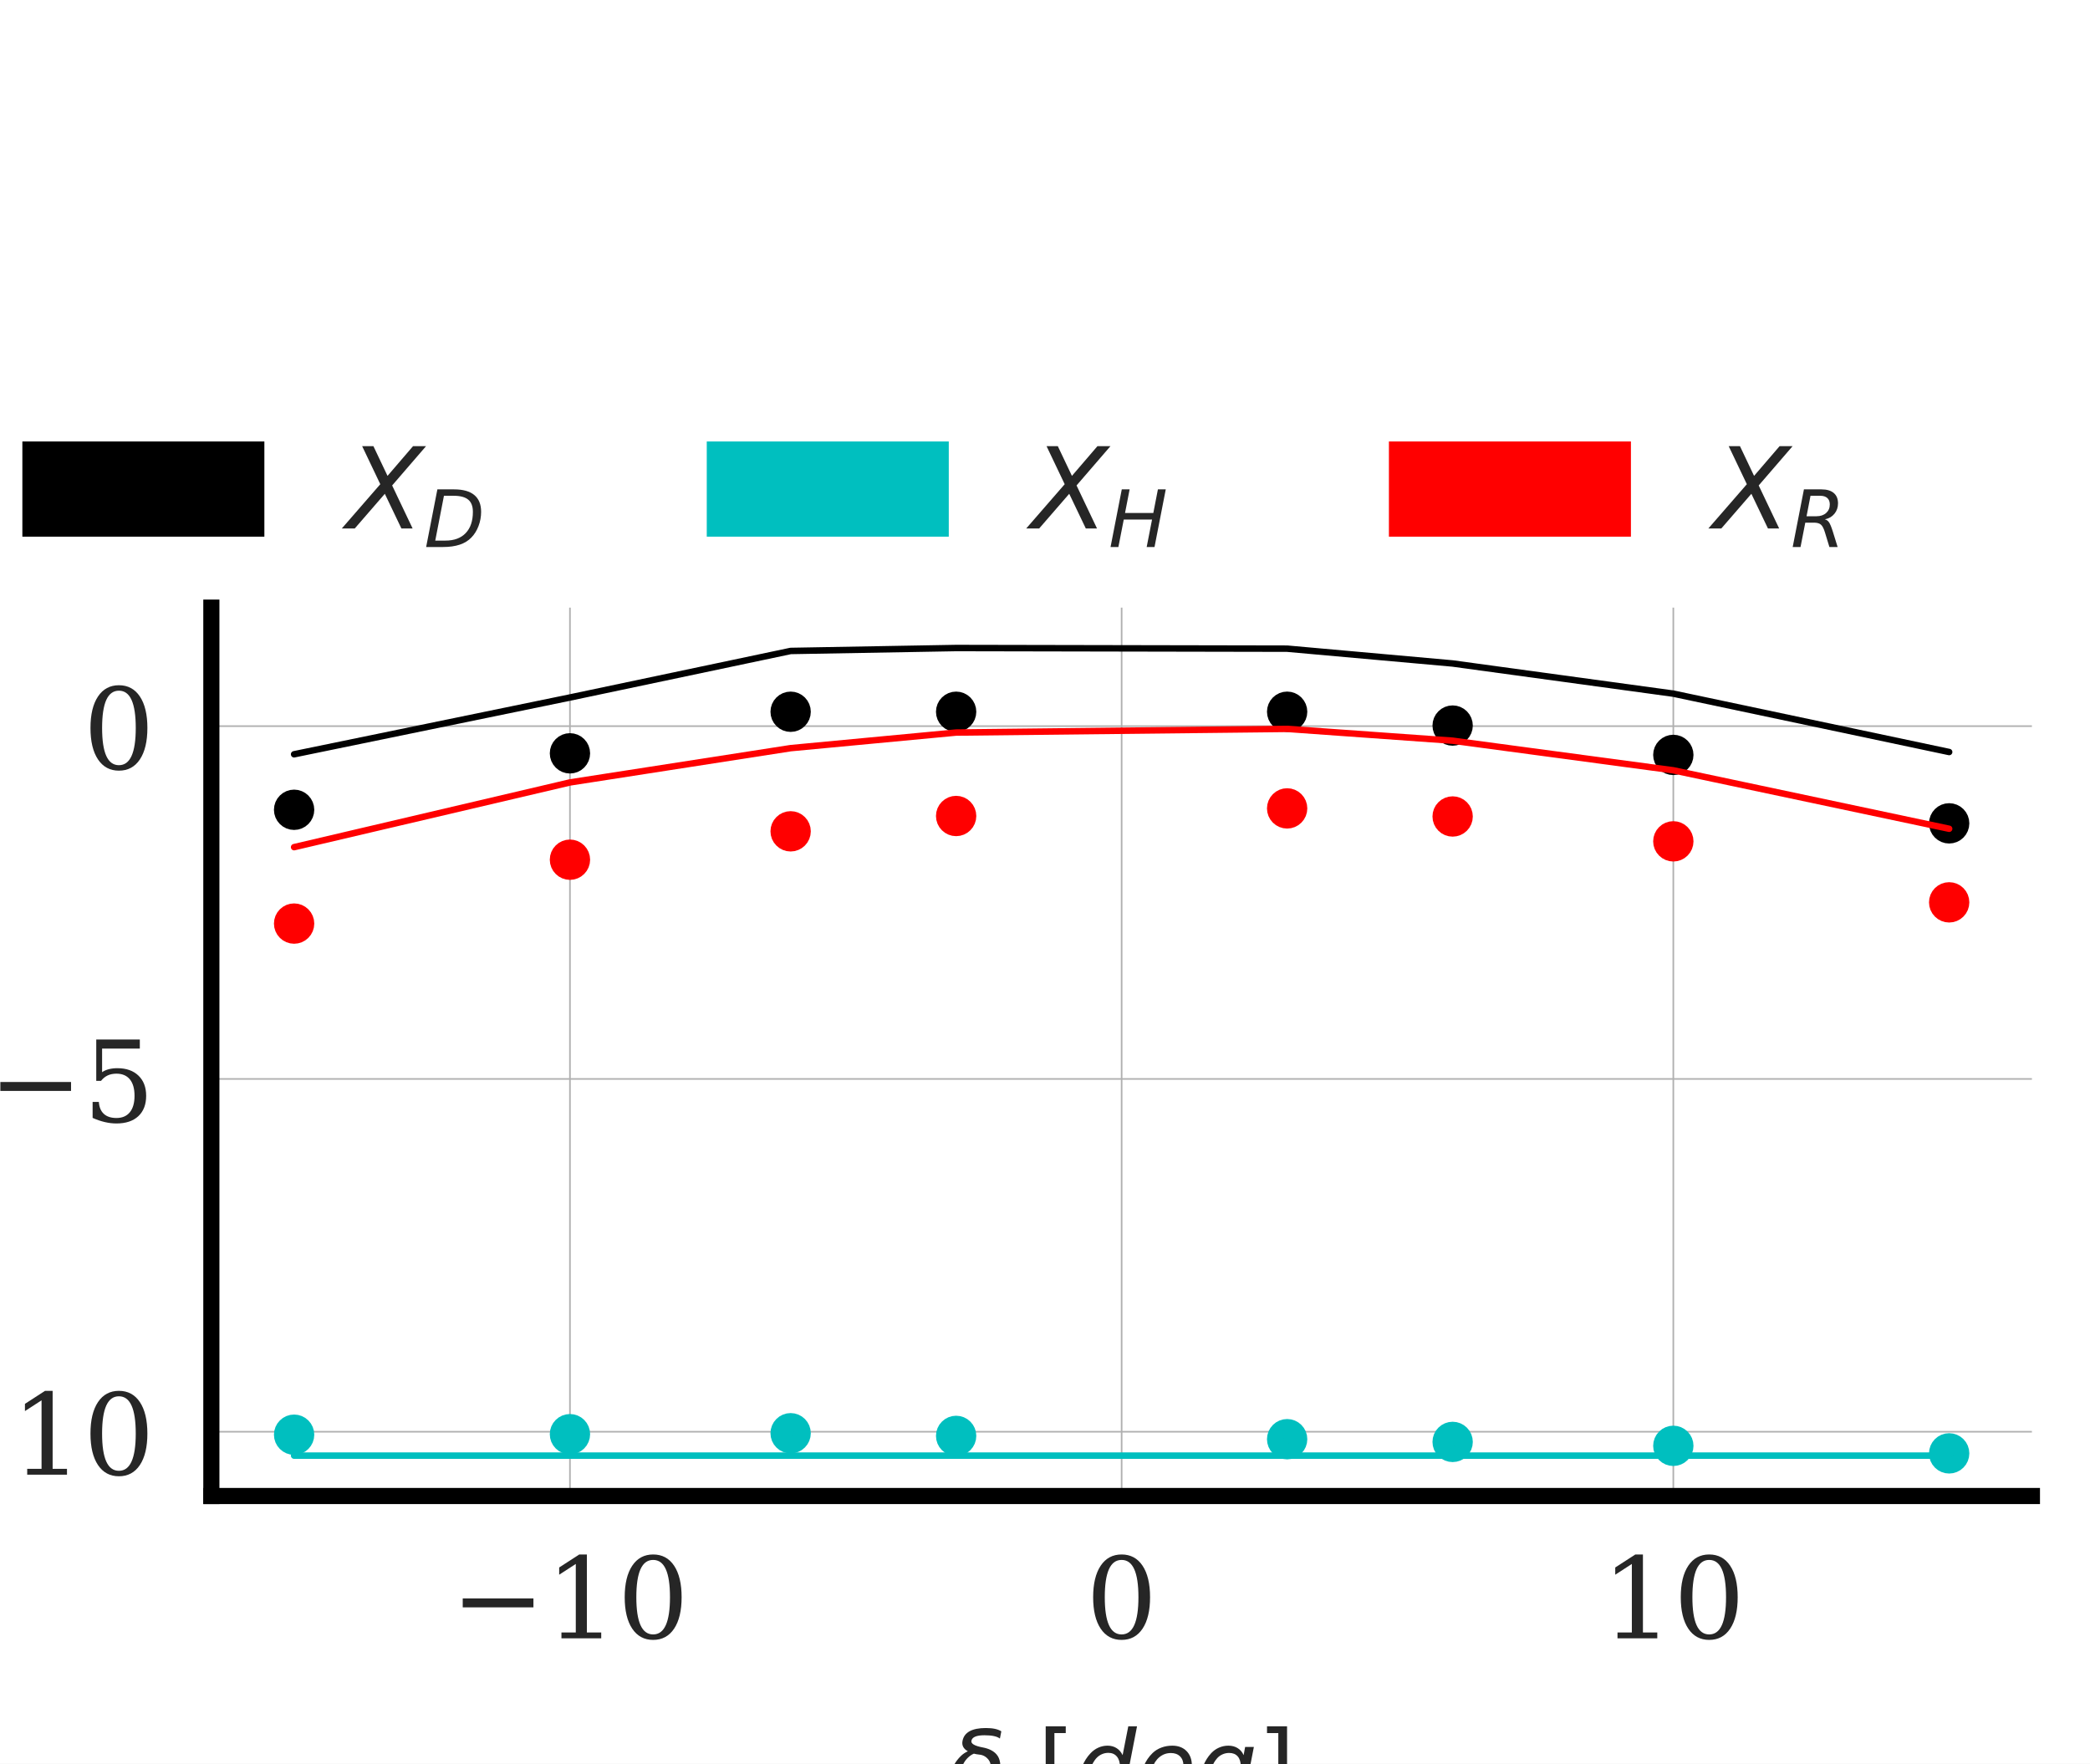
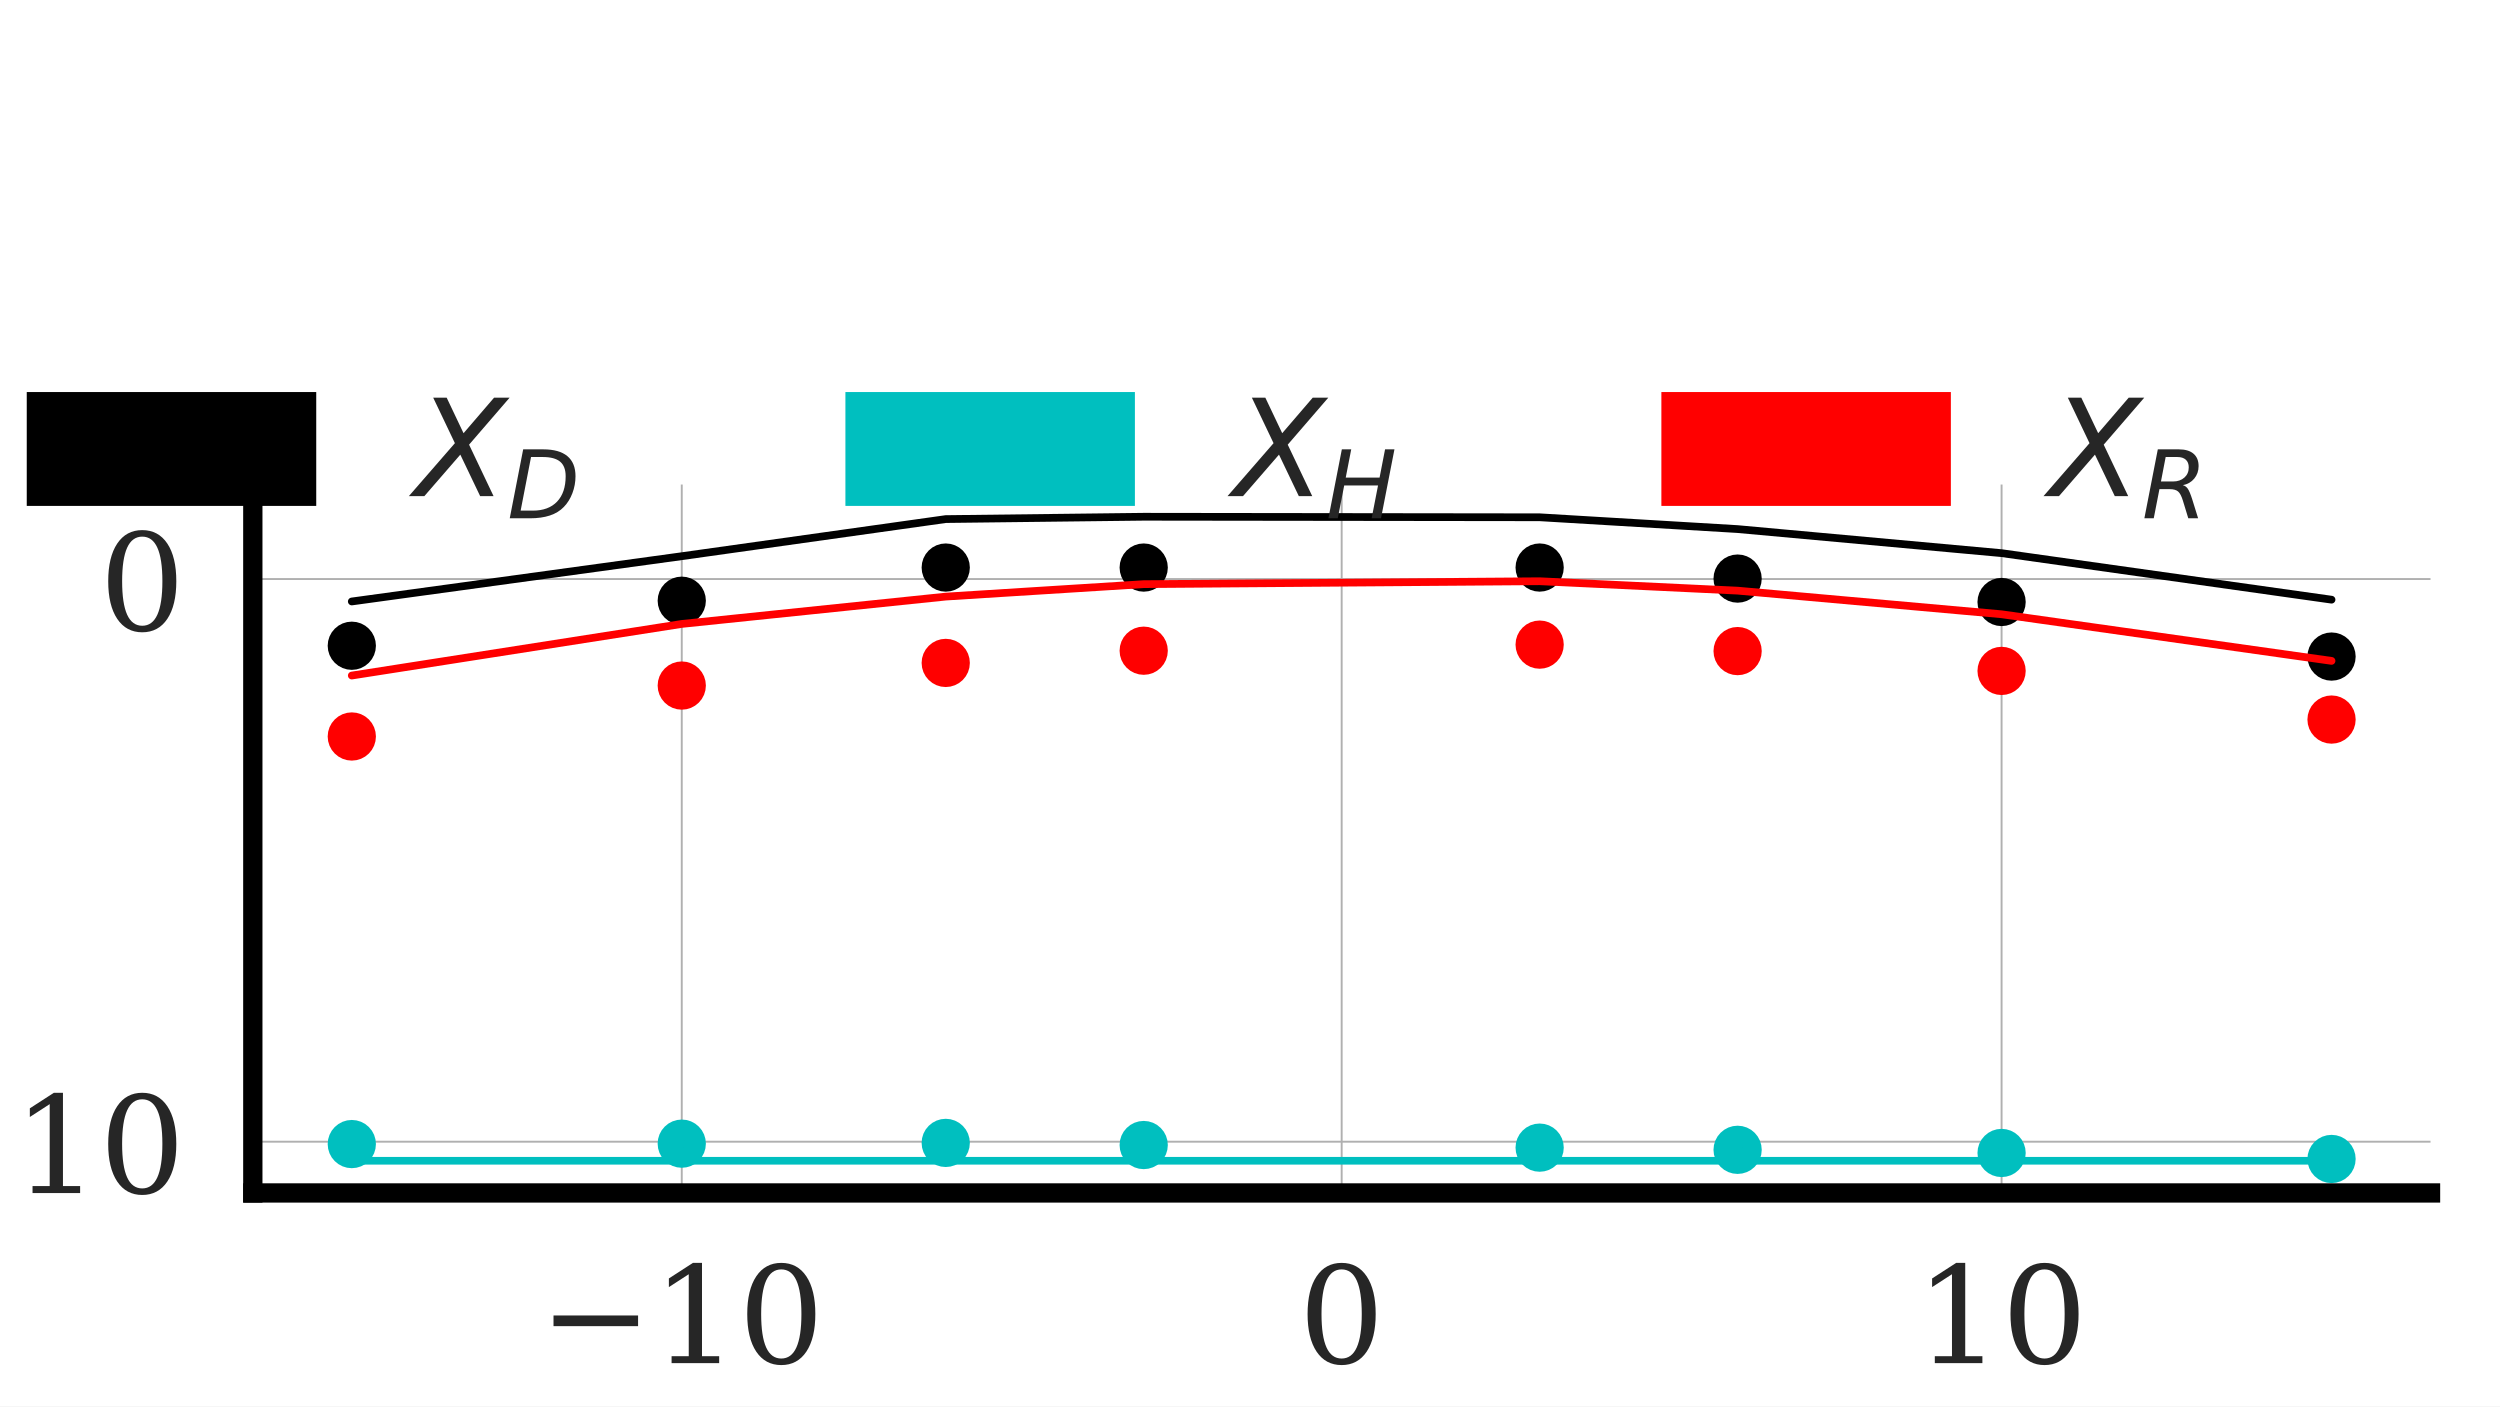
- <svg xmlns="http://www.w3.org/2000/svg" xmlns:xlink="http://www.w3.org/1999/xlink" width="129.54pt" height="109.312pt" viewBox="0 0 129.54 109.312" version="1.1">
+ <svg xmlns="http://www.w3.org/2000/svg" xmlns:xlink="http://www.w3.org/1999/xlink" width="129.54pt" height="72.874pt" viewBox="0 0 129.54 72.874" version="1.1">
  <defs>
    <style type="text/css">*{stroke-linejoin: round; stroke-linecap: butt}</style>
  </defs>
  <g id="figure_1">
    <g id="patch_1">
-       <path d="M 0 109.312  L 129.54 109.312  L 129.54 0  L 0 0  z " style="fill: #ffffff" />
+       <path d="M 0 72.874  L 129.54 72.874  L 129.54 0  L 0 0  z " style="fill: #ffffff" />
    </g>
    <g id="axes_1">
      <g id="patch_2">
-         <path d="M 13.1 92.722  L 125.94 92.722  L 125.94 37.661  L 13.1 37.661  z " style="fill: #ffffff" />
+         <path d="M 13.1 61.814  L 125.94 61.814  L 125.94 25.107  L 13.1 25.107  z " style="fill: #ffffff" />
      </g>
      <g id="matplotlib.axis_1">
        <g id="xtick_1">
          <g id="line2d_1">
-             <path d="M 35.326 92.722  L 35.326 37.661  " clip-path="url(#p3833a380d5)" style="fill: none; stroke: #b0b0b0; stroke-width: 0.1; stroke-linecap: round" />
+             <path d="M 35.326 61.814  L 35.326 25.107  " clip-path="url(#p6f497e8698)" style="fill: none; stroke: #b0b0b0; stroke-width: 0.1; stroke-linecap: round" />
          </g>
          <g id="line2d_2" />
          <g id="text_1">
-             <g style="fill: #262626" transform="translate(27.93937 101.5405) scale(0.07 -0.07)">
+             <g style="fill: #262626" transform="translate(27.93937 70.63327) scale(0.07 -0.07)">
              <defs>
                <path id="DejaVuSerif-2212" d="M 678 2259  L 4684 2259  L 4684 1753  L 678 1753  L 678 2259  z " transform="scale(0.015625)" />
                <path id="DejaVuSerif-31" d="M 909 0  L 909 331  L 1722 331  L 1722 4213  L 781 3603  L 781 4013  L 1919 4750  L 2350 4750  L 2350 331  L 3163 331  L 3163 0  L 909 0  z " transform="scale(0.015625)" />
                <path id="DejaVuSerif-30" d="M 2034 219  Q 2513 219 2750 744  Q 2988 1269 2988 2328  Q 2988 3391 2750 3916  Q 2513 4441 2034 4441  Q 1556 4441 1318 3916  Q 1081 3391 1081 2328  Q 1081 1269 1318 744  Q 1556 219 2034 219  z M 2034 -91  Q 1275 -91 848 546  Q 422 1184 422 2328  Q 422 3475 848 4112  Q 1275 4750 2034 4750  Q 2797 4750 3222 4112  Q 3647 3475 3647 2328  Q 3647 1184 3222 546  Q 2797 -91 2034 -91  z " transform="scale(0.015625)" />
              </defs>
              <use xlink:href="#DejaVuSerif-2212" />
              <use xlink:href="#DejaVuSerif-31" x="83.789" />
              <use xlink:href="#DejaVuSerif-30" x="147.412" />
            </g>
          </g>
        </g>
        <g id="xtick_2">
          <g id="line2d_3">
-             <path d="M 69.52 92.722  L 69.52 37.661  " clip-path="url(#p3833a380d5)" style="fill: none; stroke: #b0b0b0; stroke-width: 0.1; stroke-linecap: round" />
+             <path d="M 69.52 61.814  L 69.52 25.107  " clip-path="url(#p6f497e8698)" style="fill: none; stroke: #b0b0b0; stroke-width: 0.1; stroke-linecap: round" />
          </g>
          <g id="line2d_4" />
          <g id="text_2">
-             <g style="fill: #262626" transform="translate(67.293 101.5405) scale(0.07 -0.07)">
+             <g style="fill: #262626" transform="translate(67.293 70.63327) scale(0.07 -0.07)">
              <use xlink:href="#DejaVuSerif-30" />
            </g>
          </g>
        </g>
        <g id="xtick_3">
          <g id="line2d_5">
-             <path d="M 103.714 92.722  L 103.714 37.661  " clip-path="url(#p3833a380d5)" style="fill: none; stroke: #b0b0b0; stroke-width: 0.1; stroke-linecap: round" />
+             <path d="M 103.714 61.814  L 103.714 25.107  " clip-path="url(#p6f497e8698)" style="fill: none; stroke: #b0b0b0; stroke-width: 0.1; stroke-linecap: round" />
          </g>
          <g id="line2d_6" />
          <g id="text_3">
-             <g style="fill: #262626" transform="translate(99.26 101.5405) scale(0.07 -0.07)">
+             <g style="fill: #262626" transform="translate(99.26 70.63327) scale(0.07 -0.07)">
              <use xlink:href="#DejaVuSerif-31" />
              <use xlink:href="#DejaVuSerif-30" x="63.623" />
            </g>
          </g>
        </g>
        <g id="text_4">
-           <g style="fill: #262626" transform="translate(58.71988 111.5562) scale(0.06 -0.06)">
+           <g style="fill: #262626" transform="translate(58.71988 80.64906) scale(0.06 -0.06)">
            <defs>
              <path id="DejaVuSans-Oblique-3b4" d="M 3472 4053  Q 3197 4272 2450 4272  Q 1659 4272 1588 3906  Q 1531 3619 2328 3469  Q 2953 3353 3253 3003  Q 3616 2581 3447 1716  Q 3284 888 2763 400  Q 2238 -91 1488 -91  Q 741 -91 406 400  Q 72 888 241 1747  Q 363 2384 891 2900  Q 1097 3100 1353 3213  Q 913 3459 1000 3900  Q 1166 4750 2544 4750  Q 3234 4750 3566 4531  L 3472 4053  z M 1753 3056  Q 1525 2966 1306 2738  Q 969 2384 847 1747  Q 722 1113 919 756  Q 1119 397 1584 397  Q 2044 397 2381 759  Q 2722 1122 2838 1716  Q 2956 2338 2731 2638  Q 2491 2959 2103 2994  Q 1906 3013 1753 3056  z " transform="scale(0.015625)" />
              <path id="DejaVuSerif-20" transform="scale(0.015625)" />
              <path id="DejaVuSans-5b" d="M 550 4863  L 1875 4863  L 1875 4416  L 1125 4416  L 1125 -397  L 1875 -397  L 1875 -844  L 550 -844  L 550 4863  z " transform="scale(0.015625)" />
              <path id="DejaVuSans-Oblique-64" d="M 2675 525  Q 2444 222 2128 65  Q 1813 -91 1428 -91  Q 903 -91 598 267  Q 294 625 294 1247  Q 294 1766 478 2236  Q 663 2706 1013 3078  Q 1244 3325 1534 3454  Q 1825 3584 2144 3584  Q 2481 3584 2739 3421  Q 2997 3259 3138 2956  L 3513 4863  L 4091 4863  L 3144 0  L 2566 0  L 2675 525  z M 891 1350  Q 891 897 1095 644  Q 1300 391 1663 391  Q 1931 391 2161 520  Q 2391 650 2566 903  Q 2750 1166 2856 1509  Q 2963 1853 2963 2188  Q 2963 2622 2758 2865  Q 2553 3109 2194 3109  Q 1922 3109 1687 2981  Q 1453 2853 1288 2613  Q 1106 2353 998 2009  Q 891 1666 891 1350  z " transform="scale(0.015625)" />
              <path id="DejaVuSans-Oblique-65" d="M 3078 2063  Q 3088 2113 3092 2166  Q 3097 2219 3097 2272  Q 3097 2653 2873 2875  Q 2650 3097 2266 3097  Q 1838 3097 1509 2826  Q 1181 2556 1013 2059  L 3078 2063  z M 3578 1613  L 903 1613  Q 884 1494 878 1425  Q 872 1356 872 1306  Q 872 872 1139 634  Q 1406 397 1894 397  Q 2269 397 2603 481  Q 2938 566 3225 728  L 3116 159  Q 2806 34 2476 -28  Q 2147 -91 1806 -91  Q 1078 -91 686 257  Q 294 606 294 1247  Q 294 1794 489 2264  Q 684 2734 1063 3103  Q 1306 3334 1642 3459  Q 1978 3584 2356 3584  Q 2950 3584 3301 3228  Q 3653 2872 3653 2272  Q 3653 2128 3634 1964  Q 3616 1800 3578 1613  z " transform="scale(0.015625)" />
              <path id="DejaVuSans-Oblique-67" d="M 3816 3500  L 3219 434  Q 3047 -456 2561 -893  Q 2075 -1331 1253 -1331  Q 950 -1331 690 -1286  Q 431 -1241 206 -1147  L 313 -588  Q 525 -725 762 -790  Q 1000 -856 1269 -856  Q 1816 -856 2167 -557  Q 2519 -259 2631 300  L 2681 563  Q 2441 288 2122 144  Q 1803 0 1434 0  Q 903 0 598 351  Q 294 703 294 1319  Q 294 1803 478 2267  Q 663 2731 997 3091  Q 1219 3328 1514 3456  Q 1809 3584 2131 3584  Q 2484 3584 2746 3420  Q 3009 3256 3138 2956  L 3238 3500  L 3816 3500  z M 2950 2216  Q 2950 2641 2750 2872  Q 2550 3103 2181 3103  Q 1953 3103 1747 3012  Q 1541 2922 1394 2759  Q 1156 2491 1023 2127  Q 891 1763 891 1375  Q 891 944 1092 712  Q 1294 481 1672 481  Q 2219 481 2584 976  Q 2950 1472 2950 2216  z " transform="scale(0.015625)" />
              <path id="DejaVuSans-5d" d="M 1947 4863  L 1947 -844  L 622 -844  L 622 -397  L 1369 -397  L 1369 4416  L 622 4416  L 622 4863  L 1947 4863  z " transform="scale(0.015625)" />
            </defs>
            <use xlink:href="#DejaVuSans-Oblique-3b4" transform="translate(0 0.015625)" />
            <use xlink:href="#DejaVuSerif-20" transform="translate(61.18164 0.015625)" />
            <use xlink:href="#DejaVuSans-5b" transform="translate(92.96875 0.015625)" />
            <use xlink:href="#DejaVuSans-Oblique-64" transform="translate(131.9824 0.015625)" />
            <use xlink:href="#DejaVuSans-Oblique-65" transform="translate(195.459 0.015625)" />
            <use xlink:href="#DejaVuSans-Oblique-67" transform="translate(256.9824 0.015625)" />
            <use xlink:href="#DejaVuSans-5d" transform="translate(320.459 0.015625)" />
          </g>
        </g>
      </g>
      <g id="matplotlib.axis_2">
        <g id="ytick_1">
          <g id="line2d_7">
-             <path d="M 13.1 88.739  L 125.94 88.739  " clip-path="url(#p3833a380d5)" style="fill: none; stroke: #b0b0b0; stroke-width: 0.1; stroke-linecap: round" />
+             <path d="M 13.1 59.16  L 125.94 59.16  " clip-path="url(#p6f497e8698)" style="fill: none; stroke: #b0b0b0; stroke-width: 0.1; stroke-linecap: round" />
          </g>
          <g id="line2d_8" />
          <g id="text_5">
-             <g style="fill: #262626" transform="translate(-5.173281 91.39884) scale(0.07 -0.07)">
+             <g style="fill: #262626" transform="translate(-5.173281 61.81904) scale(0.07 -0.07)">
              <use xlink:href="#DejaVuSerif-2212" />
              <use xlink:href="#DejaVuSerif-31" x="83.789" />
              <use xlink:href="#DejaVuSerif-30" x="147.412" />
            </g>
          </g>
        </g>
        <g id="ytick_2">
          <g id="line2d_9">
-             <path d="M 13.1 66.873  L 125.94 66.873  " clip-path="url(#p3833a380d5)" style="fill: none; stroke: #b0b0b0; stroke-width: 0.1; stroke-linecap: round" />
+             <path d="M 13.1 30.004  L 125.94 30.004  " clip-path="url(#p6f497e8698)" style="fill: none; stroke: #b0b0b0; stroke-width: 0.1; stroke-linecap: round" />
          </g>
          <g id="line2d_10" />
          <g id="text_6">
-             <g style="fill: #262626" transform="translate(-0.719531 69.53224) scale(0.07 -0.07)">
-               <defs>
-                 <path id="DejaVuSerif-35" d="M 3219 4666  L 3219 4153  L 1081 4153  L 1081 2816  Q 1244 2928 1461 2984  Q 1678 3041 1947 3041  Q 2703 3041 3140 2622  Q 3578 2203 3578 1478  Q 3578 738 3136 323  Q 2694 -91 1894 -91  Q 1572 -91 1234 -12  Q 897 66 544 225  L 544 1131  L 897 1131  Q 925 688 1179 453  Q 1434 219 1894 219  Q 2388 219 2653 544  Q 2919 869 2919 1478  Q 2919 2084 2655 2407  Q 2391 2731 1894 2731  Q 1613 2731 1398 2631  Q 1184 2531 1019 2322  L 750 2322  L 750 4666  L 3219 4666  z " transform="scale(0.015625)" />
-               </defs>
-               <use xlink:href="#DejaVuSerif-2212" />
-               <use xlink:href="#DejaVuSerif-35" x="83.789" />
-             </g>
-           </g>
-         </g>
-         <g id="ytick_3">
-           <g id="line2d_11">
-             <path d="M 13.1 45.006  L 125.94 45.006  " clip-path="url(#p3833a380d5)" style="fill: none; stroke: #b0b0b0; stroke-width: 0.1; stroke-linecap: round" />
-           </g>
-           <g id="line2d_12" />
-           <g id="text_7">
-             <g style="fill: #262626" transform="translate(5.14625 47.66563) scale(0.07 -0.07)">
+             <g style="fill: #262626" transform="translate(5.14625 32.66357) scale(0.07 -0.07)">
              <use xlink:href="#DejaVuSerif-30" />
            </g>
          </g>
        </g>
-         <g id="text_8">
-           <g style="fill: #262626" transform="translate(-10.55328 93.18126) rotate(-90) scale(0.06 -0.06)">
+         <g id="text_7">
+           <g style="fill: #262626" transform="translate(-10.55328 71.45084) rotate(-90) scale(0.06 -0.06)">
            <defs>
              <path id="DejaVuSerif-53" d="M 594 225  L 594 1288  L 953 1284  Q 969 753 1261 498  Q 1553 244 2150 244  Q 2706 244 2998 464  Q 3291 684 3291 1106  Q 3291 1444 3114 1625  Q 2938 1806 2369 1978  L 1753 2163  Q 1084 2366 811 2669  Q 538 2972 538 3500  Q 538 4094 959 4422  Q 1381 4750 2144 4750  Q 2469 4750 2856 4679  Q 3244 4609 3681 4475  L 3681 3481  L 3328 3481  Q 3275 3975 2998 4195  Q 2722 4416 2156 4416  Q 1663 4416 1405 4214  Q 1147 4013 1147 3628  Q 1147 3294 1340 3103  Q 1534 2913 2163 2725  L 2741 2553  Q 3375 2363 3645 2067  Q 3916 1772 3916 1275  Q 3916 597 3481 253  Q 3047 -91 2188 -91  Q 1803 -91 1404 -12  Q 1006 66 594 225  z " transform="scale(0.015625)" />
              <path id="DejaVuSerif-75" d="M 2266 3322  L 3341 3322  L 3341 331  L 3884 331  L 3884 0  L 2766 0  L 2766 588  Q 2606 256 2353 82  Q 2100 -91 1766 -91  Q 1213 -91 952 223  Q 691 538 691 1209  L 691 2988  L 172 2988  L 172 3322  L 1269 3322  L 1269 1388  Q 1269 781 1417 556  Q 1566 331 1947 331  Q 2347 331 2556 625  Q 2766 919 2766 1478  L 2766 2988  L 2266 2988  L 2266 3322  z " transform="scale(0.015625)" />
              <path id="DejaVuSerif-72" d="M 3059 3328  L 3059 2497  L 2728 2497  Q 2713 2744 2591 2866  Q 2469 2988 2234 2988  Q 1809 2988 1582 2694  Q 1356 2400 1356 1850  L 1356 331  L 2022 331  L 2022 0  L 263 0  L 263 331  L 781 331  L 781 2994  L 231 2994  L 231 3322  L 1356 3322  L 1356 2731  Q 1525 3078 1790 3245  Q 2056 3413 2438 3413  Q 2578 3413 2733 3391  Q 2888 3369 3059 3328  z " transform="scale(0.015625)" />
              <path id="DejaVuSerif-67" d="M 3359 2988  L 3359 72  Q 3359 -644 2965 -1033  Q 2572 -1422 1844 -1422  Q 1516 -1422 1216 -1362  Q 916 -1303 641 -1184  L 641 -488  L 941 -488  Q 997 -813 1206 -963  Q 1416 -1113 1806 -1113  Q 2313 -1113 2548 -827  Q 2784 -541 2784 72  L 2784 519  Q 2616 206 2355 57  Q 2094 -91 1709 -91  Q 1097 -91 708 395  Q 319 881 319 1663  Q 319 2444 706 2928  Q 1094 3413 1709 3413  Q 2094 3413 2355 3264  Q 2616 3116 2784 2803  L 2784 3322  L 3909 3322  L 3909 2988  L 3359 2988  z M 2784 1825  Q 2784 2422 2554 2737  Q 2325 3053 1888 3053  Q 1444 3053 1217 2703  Q 991 2353 991 1663  Q 991 975 1217 622  Q 1444 269 1888 269  Q 2325 269 2554 583  Q 2784 897 2784 1497  L 2784 1825  z " transform="scale(0.015625)" />
              <path id="DejaVuSerif-65" d="M 3469 1600  L 991 1600  L 991 1575  Q 991 903 1244 561  Q 1497 219 1991 219  Q 2369 219 2611 417  Q 2853 616 2950 1006  L 3413 1006  Q 3275 459 2904 184  Q 2534 -91 1931 -91  Q 1203 -91 761 389  Q 319 869 319 1663  Q 319 2450 753 2931  Q 1188 3413 1894 3413  Q 2647 3413 3050 2948  Q 3453 2484 3469 1600  z M 2791 1931  Q 2772 2513 2545 2808  Q 2319 3103 1894 3103  Q 1497 3103 1269 2806  Q 1041 2509 991 1931  L 2791 1931  z " transform="scale(0.015625)" />
              <path id="DejaVuSerif-66" d="M 2753 4078  L 2450 4078  Q 2447 4313 2317 4434  Q 2188 4556 1941 4556  Q 1619 4556 1487 4379  Q 1356 4203 1356 3750  L 1356 3322  L 2284 3322  L 2284 2988  L 1356 2988  L 1356 331  L 2094 331  L 2094 0  L 231 0  L 231 331  L 781 331  L 781 2988  L 231 2988  L 231 3322  L 781 3322  L 781 3738  Q 781 4294 1070 4578  Q 1359 4863 1919 4863  Q 2128 4863 2337 4825  Q 2547 4788 2753 4709  L 2753 4078  z " transform="scale(0.015625)" />
              <path id="DejaVuSerif-6f" d="M 1925 219  Q 2388 219 2623 584  Q 2859 950 2859 1663  Q 2859 2375 2623 2739  Q 2388 3103 1925 3103  Q 1463 3103 1227 2739  Q 991 2375 991 1663  Q 991 950 1228 584  Q 1466 219 1925 219  z M 1925 -91  Q 1200 -91 759 389  Q 319 869 319 1663  Q 319 2456 758 2934  Q 1197 3413 1925 3413  Q 2653 3413 3092 2934  Q 3531 2456 3531 1663  Q 3531 869 3092 389  Q 2653 -91 1925 -91  z " transform="scale(0.015625)" />
              <path id="DejaVuSerif-63" d="M 3291 997  Q 3169 466 2822 187  Q 2475 -91 1925 -91  Q 1200 -91 759 389  Q 319 869 319 1663  Q 319 2459 759 2936  Q 1200 3413 1925 3413  Q 2241 3413 2553 3339  Q 2866 3266 3181 3116  L 3181 2266  L 2847 2266  Q 2781 2703 2561 2903  Q 2341 3103 1931 3103  Q 1466 3103 1228 2742  Q 991 2381 991 1663  Q 991 944 1227 581  Q 1463 219 1931 219  Q 2303 219 2525 412  Q 2747 606 2828 997  L 3291 997  z " transform="scale(0.015625)" />
              <path id="DejaVuSerif-73" d="M 359 184  L 359 959  L 691 959  Q 703 588 923 403  Q 1144 219 1575 219  Q 1963 219 2166 364  Q 2369 509 2369 788  Q 2369 1006 2220 1140  Q 2072 1275 1594 1428  L 1178 1569  Q 750 1706 558 1912  Q 366 2119 366 2438  Q 366 2894 700 3153  Q 1034 3413 1625 3413  Q 1888 3413 2178 3344  Q 2469 3275 2778 3144  L 2778 2419  L 2447 2419  Q 2434 2741 2221 2922  Q 2009 3103 1644 3103  Q 1281 3103 1095 2975  Q 909 2847 909 2591  Q 909 2381 1050 2254  Q 1191 2128 1613 1997  L 2069 1856  Q 2541 1709 2748 1489  Q 2956 1269 2956 922  Q 2956 450 2595 179  Q 2234 -91 1600 -91  Q 1278 -91 972 -22  Q 666 47 359 184  z " transform="scale(0.015625)" />
              <path id="DejaVuSans-Oblique-58" d="M 878 4666  L 1516 4666  L 2316 2981  L 3763 4666  L 4500 4666  L 2578 2438  L 3738 0  L 3103 0  L 2163 1966  L 459 0  L -275 0  L 1906 2509  L 878 4666  z " transform="scale(0.015625)" />
              <path id="DejaVuSans-Oblique-4e" d="M 1081 4666  L 1931 4666  L 3219 666  L 4000 4666  L 4616 4666  L 3706 0  L 2853 0  L 1569 4025  L 788 0  L 172 0  L 1081 4666  z " transform="scale(0.015625)" />
            </defs>
            <use xlink:href="#DejaVuSerif-53" transform="translate(0 0.015625)" />
            <use xlink:href="#DejaVuSerif-75" transform="translate(68.50586 0.015625)" />
            <use xlink:href="#DejaVuSerif-72" transform="translate(132.9102 0.015625)" />
            <use xlink:href="#DejaVuSerif-67" transform="translate(180.7129 0.015625)" />
            <use xlink:href="#DejaVuSerif-65" transform="translate(244.7266 0.015625)" />
            <use xlink:href="#DejaVuSerif-20" transform="translate(303.9062 0.015625)" />
            <use xlink:href="#DejaVuSerif-66" transform="translate(335.6934 0.015625)" />
            <use xlink:href="#DejaVuSerif-6f" transform="translate(372.7051 0.015625)" />
            <use xlink:href="#DejaVuSerif-72" transform="translate(432.9102 0.015625)" />
            <use xlink:href="#DejaVuSerif-63" transform="translate(480.7129 0.015625)" />
            <use xlink:href="#DejaVuSerif-65" transform="translate(536.7188 0.015625)" />
            <use xlink:href="#DejaVuSerif-73" transform="translate(595.8984 0.015625)" />
            <use xlink:href="#DejaVuSerif-20" transform="translate(647.2168 0.015625)" />
            <use xlink:href="#DejaVuSans-Oblique-58" transform="translate(679.0039 0.015625)" />
            <use xlink:href="#DejaVuSerif-20" transform="translate(747.5098 0.015625)" />
            <use xlink:href="#DejaVuSans-5b" transform="translate(779.2969 0.015625)" />
            <use xlink:href="#DejaVuSans-Oblique-4e" transform="translate(818.3105 0.015625)" />
            <use xlink:href="#DejaVuSans-5d" transform="translate(893.1152 0.015625)" />
          </g>
        </g>
      </g>
+       <g id="line2d_11">
+         <defs>
+           <path id="m6f72d1ee5d" d="M 0 0.75  C 0.199 0.75 0.39 0.671 0.53 0.53  C 0.671 0.39 0.75 0.199 0.75 0  C 0.75 -0.199 0.671 -0.39 0.53 -0.53  C 0.39 -0.671 0.199 -0.75 0 -0.75  C -0.199 -0.75 -0.39 -0.671 -0.53 -0.53  C -0.671 -0.39 -0.75 -0.199 -0.75 0  C -0.75 0.199 -0.671 0.39 -0.53 0.53  C -0.39 0.671 -0.199 0.75 0 0.75  z " style="stroke: #000000" />
+         </defs>
+         <g clip-path="url(#p6f497e8698)">
+           <use xlink:href="#m6f72d1ee5d" x="18.229" y="33.46" style="stroke: #000000" />
+           <use xlink:href="#m6f72d1ee5d" x="35.326" y="31.127" style="stroke: #000000" />
+           <use xlink:href="#m6f72d1ee5d" x="49.004" y="29.409" style="stroke: #000000" />
+           <use xlink:href="#m6f72d1ee5d" x="59.262" y="29.409" style="stroke: #000000" />
+           <use xlink:href="#m6f72d1ee5d" x="79.778" y="29.408" style="stroke: #000000" />
+           <use xlink:href="#m6f72d1ee5d" x="90.036" y="29.98" style="stroke: #000000" />
+           <use xlink:href="#m6f72d1ee5d" x="103.714" y="31.193" style="stroke: #000000" />
+           <use xlink:href="#m6f72d1ee5d" x="120.811" y="34.021" style="stroke: #000000" />
+         </g>
+       </g>
+       <g id="line2d_12">
+         <defs>
+           <path id="m318b4f4cd6" d="M 0 0.75  C 0.199 0.75 0.39 0.671 0.53 0.53  C 0.671 0.39 0.75 0.199 0.75 0  C 0.75 -0.199 0.671 -0.39 0.53 -0.53  C 0.39 -0.671 0.199 -0.75 0 -0.75  C -0.199 -0.75 -0.39 -0.671 -0.53 -0.53  C -0.671 -0.39 -0.75 -0.199 -0.75 0  C -0.75 0.199 -0.671 0.39 -0.53 0.53  C -0.39 0.671 -0.199 0.75 0 0.75  z " style="stroke: #00bfbf" />
+         </defs>
+         <g clip-path="url(#p6f497e8698)">
+           <use xlink:href="#m318b4f4cd6" x="18.229" y="59.281" style="fill: #00bfbf; stroke: #00bfbf" />
+           <use xlink:href="#m318b4f4cd6" x="35.326" y="59.26" style="fill: #00bfbf; stroke: #00bfbf" />
+           <use xlink:href="#m318b4f4cd6" x="49.004" y="59.221" style="fill: #00bfbf; stroke: #00bfbf" />
+           <use xlink:href="#m318b4f4cd6" x="59.262" y="59.331" style="fill: #00bfbf; stroke: #00bfbf" />
+           <use xlink:href="#m318b4f4cd6" x="79.778" y="59.466" style="fill: #00bfbf; stroke: #00bfbf" />
+           <use xlink:href="#m318b4f4cd6" x="90.036" y="59.579" style="fill: #00bfbf; stroke: #00bfbf" />
+           <use xlink:href="#m318b4f4cd6" x="103.714" y="59.742" style="fill: #00bfbf; stroke: #00bfbf" />
+           <use xlink:href="#m318b4f4cd6" x="120.811" y="60.053" style="fill: #00bfbf; stroke: #00bfbf" />
+         </g>
+       </g>
      <g id="line2d_13">
        <defs>
-           <path id="m25bbd7e5e9" d="M 0 0.75  C 0.199 0.75 0.39 0.671 0.53 0.53  C 0.671 0.39 0.75 0.199 0.75 0  C 0.75 -0.199 0.671 -0.39 0.53 -0.53  C 0.39 -0.671 0.199 -0.75 0 -0.75  C -0.199 -0.75 -0.39 -0.671 -0.53 -0.53  C -0.671 -0.39 -0.75 -0.199 -0.75 0  C -0.75 0.199 -0.671 0.39 -0.53 0.53  C -0.39 0.671 -0.199 0.75 0 0.75  z " style="stroke: #000000" />
+           <path id="m7b263f053c" d="M 0 0.75  C 0.199 0.75 0.39 0.671 0.53 0.53  C 0.671 0.39 0.75 0.199 0.75 0  C 0.75 -0.199 0.671 -0.39 0.53 -0.53  C 0.39 -0.671 0.199 -0.75 0 -0.75  C -0.199 -0.75 -0.39 -0.671 -0.53 -0.53  C -0.671 -0.39 -0.75 -0.199 -0.75 0  C -0.75 0.199 -0.671 0.39 -0.53 0.53  C -0.39 0.671 -0.199 0.75 0 0.75  z " style="stroke: #ff0000" />
        </defs>
-         <g clip-path="url(#p3833a380d5)">
-           <use xlink:href="#m25bbd7e5e9" x="18.229" y="50.19" style="stroke: #000000" />
-           <use xlink:href="#m25bbd7e5e9" x="35.326" y="46.691" style="stroke: #000000" />
-           <use xlink:href="#m25bbd7e5e9" x="49.004" y="44.114" style="stroke: #000000" />
-           <use xlink:href="#m25bbd7e5e9" x="59.262" y="44.114" style="stroke: #000000" />
-           <use xlink:href="#m25bbd7e5e9" x="79.778" y="44.113" style="stroke: #000000" />
-           <use xlink:href="#m25bbd7e5e9" x="90.036" y="44.97" style="stroke: #000000" />
-           <use xlink:href="#m25bbd7e5e9" x="103.714" y="46.789" style="stroke: #000000" />
-           <use xlink:href="#m25bbd7e5e9" x="120.811" y="51.031" style="stroke: #000000" />
+         <g clip-path="url(#p6f497e8698)">
+           <use xlink:href="#m7b263f053c" x="18.229" y="38.162" style="fill: #ff0000; stroke: #ff0000" />
+           <use xlink:href="#m7b263f053c" x="35.326" y="35.523" style="fill: #ff0000; stroke: #ff0000" />
+           <use xlink:href="#m7b263f053c" x="49.004" y="34.35" style="fill: #ff0000; stroke: #ff0000" />
+           <use xlink:href="#m7b263f053c" x="59.262" y="33.717" style="fill: #ff0000; stroke: #ff0000" />
+           <use xlink:href="#m7b263f053c" x="79.778" y="33.402" style="fill: #ff0000; stroke: #ff0000" />
+           <use xlink:href="#m7b263f053c" x="90.036" y="33.737" style="fill: #ff0000; stroke: #ff0000" />
+           <use xlink:href="#m7b263f053c" x="103.714" y="34.764" style="fill: #ff0000; stroke: #ff0000" />
+           <use xlink:href="#m7b263f053c" x="120.811" y="37.285" style="fill: #ff0000; stroke: #ff0000" />
        </g>
      </g>
      <g id="line2d_14">
-         <defs>
-           <path id="me249797a5c" d="M 0 0.75  C 0.199 0.75 0.39 0.671 0.53 0.53  C 0.671 0.39 0.75 0.199 0.75 0  C 0.75 -0.199 0.671 -0.39 0.53 -0.53  C 0.39 -0.671 0.199 -0.75 0 -0.75  C -0.199 -0.75 -0.39 -0.671 -0.53 -0.53  C -0.671 -0.39 -0.75 -0.199 -0.75 0  C -0.75 0.199 -0.671 0.39 -0.53 0.53  C -0.39 0.671 -0.199 0.75 0 0.75  z " style="stroke: #00bfbf" />
-         </defs>
-         <g clip-path="url(#p3833a380d5)">
-           <use xlink:href="#me249797a5c" x="18.229" y="88.922" style="fill: #00bfbf; stroke: #00bfbf" />
-           <use xlink:href="#me249797a5c" x="35.326" y="88.89" style="fill: #00bfbf; stroke: #00bfbf" />
-           <use xlink:href="#me249797a5c" x="49.004" y="88.831" style="fill: #00bfbf; stroke: #00bfbf" />
-           <use xlink:href="#me249797a5c" x="59.262" y="88.996" style="fill: #00bfbf; stroke: #00bfbf" />
-           <use xlink:href="#me249797a5c" x="79.778" y="89.2" style="fill: #00bfbf; stroke: #00bfbf" />
-           <use xlink:href="#me249797a5c" x="90.036" y="89.369" style="fill: #00bfbf; stroke: #00bfbf" />
-           <use xlink:href="#me249797a5c" x="103.714" y="89.612" style="fill: #00bfbf; stroke: #00bfbf" />
-           <use xlink:href="#me249797a5c" x="120.811" y="90.079" style="fill: #00bfbf; stroke: #00bfbf" />
-         </g>
+         <path d="M 18.229 31.166  L 35.326 28.82  L 49.004 26.897  L 59.262 26.776  L 79.778 26.803  L 90.036 27.415  L 103.714 28.662  L 120.811 31.073  " clip-path="url(#p6f497e8698)" style="fill: none; stroke: #000000; stroke-width: 0.4; stroke-linecap: round" />
      </g>
      <g id="line2d_15">
-         <defs>
-           <path id="me6c800a689" d="M 0 0.75  C 0.199 0.75 0.39 0.671 0.53 0.53  C 0.671 0.39 0.75 0.199 0.75 0  C 0.75 -0.199 0.671 -0.39 0.53 -0.53  C 0.39 -0.671 0.199 -0.75 0 -0.75  C -0.199 -0.75 -0.39 -0.671 -0.53 -0.53  C -0.671 -0.39 -0.75 -0.199 -0.75 0  C -0.75 0.199 -0.671 0.39 -0.53 0.53  C -0.39 0.671 -0.199 0.75 0 0.75  z " style="stroke: #ff0000" />
-         </defs>
-         <g clip-path="url(#p3833a380d5)">
-           <use xlink:href="#me6c800a689" x="18.229" y="57.243" style="fill: #ff0000; stroke: #ff0000" />
-           <use xlink:href="#me6c800a689" x="35.326" y="53.284" style="fill: #ff0000; stroke: #ff0000" />
-           <use xlink:href="#me6c800a689" x="49.004" y="51.525" style="fill: #ff0000; stroke: #ff0000" />
-           <use xlink:href="#me6c800a689" x="59.262" y="50.575" style="fill: #ff0000; stroke: #ff0000" />
-           <use xlink:href="#me6c800a689" x="79.778" y="50.104" style="fill: #ff0000; stroke: #ff0000" />
-           <use xlink:href="#me6c800a689" x="90.036" y="50.605" style="fill: #ff0000; stroke: #ff0000" />
-           <use xlink:href="#me6c800a689" x="103.714" y="52.146" style="fill: #ff0000; stroke: #ff0000" />
-           <use xlink:href="#me6c800a689" x="120.811" y="55.927" style="fill: #ff0000; stroke: #ff0000" />
-         </g>
+         <path d="M 18.229 60.146  L 35.326 60.146  L 49.004 60.146  L 59.262 60.146  L 79.778 60.146  L 90.036 60.146  L 103.714 60.146  L 120.811 60.146  " clip-path="url(#p6f497e8698)" style="fill: none; stroke: #00bfbf; stroke-width: 0.4; stroke-linecap: round" />
      </g>
      <g id="line2d_16">
-         <path d="M 18.229 46.75  L 35.326 43.231  L 49.004 40.346  L 59.262 40.164  L 79.778 40.204  L 90.036 41.122  L 103.714 42.992  L 120.811 46.61  " clip-path="url(#p3833a380d5)" style="fill: none; stroke: #000000; stroke-width: 0.4; stroke-linecap: round" />
-       </g>
-       <g id="line2d_17">
-         <path d="M 18.229 90.219  L 35.326 90.219  L 49.004 90.219  L 59.262 90.219  L 79.778 90.219  L 90.036 90.219  L 103.714 90.219  L 120.811 90.219  " clip-path="url(#p3833a380d5)" style="fill: none; stroke: #00bfbf; stroke-width: 0.4; stroke-linecap: round" />
-       </g>
-       <g id="line2d_18">
-         <path d="M 18.229 52.506  L 35.326 48.495  L 49.004 46.37  L 59.262 45.403  L 79.778 45.176  L 90.036 45.908  L 103.714 47.743  L 120.811 51.367  " clip-path="url(#p3833a380d5)" style="fill: none; stroke: #ff0000; stroke-width: 0.4; stroke-linecap: round" />
+         <path d="M 18.229 35.004  L 35.326 32.33  L 49.004 30.913  L 59.262 30.268  L 79.778 30.117  L 90.036 30.605  L 103.714 31.829  L 120.811 34.244  " clip-path="url(#p6f497e8698)" style="fill: none; stroke: #ff0000; stroke-width: 0.4; stroke-linecap: round" />
      </g>
      <g id="patch_3">
-         <path d="M 13.1 92.722  L 13.1 37.661  " style="fill: none; stroke: #000000; stroke-linejoin: miter; stroke-linecap: square" />
+         <path d="M 13.1 61.814  L 13.1 25.107  " style="fill: none; stroke: #000000; stroke-linejoin: miter; stroke-linecap: square" />
      </g>
      <g id="patch_4">
-         <path d="M 13.1 92.722  L 125.94 92.722  " style="fill: none; stroke: #000000; stroke-linejoin: miter; stroke-linecap: square" />
+         <path d="M 13.1 61.814  L 125.94 61.814  " style="fill: none; stroke: #000000; stroke-linejoin: miter; stroke-linecap: square" />
      </g>
      <g id="legend_1">
        <g id="patch_5">
-           <path d="M 1.886 32.762  L 15.886 32.762  L 15.886 27.862  L 1.886 27.862  z " style="stroke: #000000; stroke-linejoin: miter" />
-         </g>
-         <g id="text_9">
-           <g style="fill: #262626" transform="translate(21.4859 32.7617) scale(0.07 -0.07)">
+           <path d="M 1.886 25.714  L 15.886 25.714  L 15.886 20.814  L 1.886 20.814  z " style="stroke: #000000; stroke-linejoin: miter" />
+         </g>
+         <g id="text_8">
+           <g style="fill: #262626" transform="translate(21.4859 25.7141) scale(0.07 -0.07)">
            <defs>
              <path id="DejaVuSans-Oblique-44" d="M 1081 4666  L 2438 4666  Q 3519 4666 4070 4208  Q 4622 3750 4622 2847  Q 4622 2250 4412 1698  Q 4203 1147 3834 769  Q 3463 381 2891 190  Q 2319 0 1538 0  L 172 0  L 1081 4666  z M 1613 4147  L 909 519  L 1734 519  Q 2794 519 3375 1128  Q 3956 1738 3956 2847  Q 3956 3519 3581 3833  Q 3206 4147 2406 4147  L 1613 4147  z " transform="scale(0.015625)" />
            </defs>
            <use xlink:href="#DejaVuSans-Oblique-58" transform="translate(0 0.09375)" />
            <use xlink:href="#DejaVuSans-Oblique-44" transform="translate(68.50586 -16.3125) scale(0.7)" />
          </g>
        </g>
        <g id="patch_6">
-           <path d="M 44.306 32.762  L 58.306 32.762  L 58.306 27.862  L 44.306 27.862  z " style="fill: #00bfbf; stroke: #00bfbf; stroke-linejoin: miter" />
-         </g>
-         <g id="text_10">
-           <g style="fill: #262626" transform="translate(63.9059 32.7617) scale(0.07 -0.07)">
+           <path d="M 44.306 25.714  L 58.306 25.714  L 58.306 20.814  L 44.306 20.814  z " style="fill: #00bfbf; stroke: #00bfbf; stroke-linejoin: miter" />
+         </g>
+         <g id="text_9">
+           <g style="fill: #262626" transform="translate(63.9059 25.7141) scale(0.07 -0.07)">
            <defs>
              <path id="DejaVuSans-Oblique-48" d="M 1081 4666  L 1716 4666  L 1344 2753  L 3634 2753  L 4006 4666  L 4641 4666  L 3731 0  L 3097 0  L 3531 2222  L 1241 2222  L 806 0  L 172 0  L 1081 4666  z " transform="scale(0.015625)" />
            </defs>
            <use xlink:href="#DejaVuSans-Oblique-58" transform="translate(0 0.09375)" />
            <use xlink:href="#DejaVuSans-Oblique-48" transform="translate(68.50586 -16.3125) scale(0.7)" />
          </g>
        </g>
        <g id="patch_7">
-           <path d="M 86.586 32.762  L 100.586 32.762  L 100.586 27.862  L 86.586 27.862  z " style="fill: #ff0000; stroke: #ff0000; stroke-linejoin: miter" />
-         </g>
-         <g id="text_11">
-           <g style="fill: #262626" transform="translate(106.1859 32.7617) scale(0.07 -0.07)">
+           <path d="M 86.586 25.714  L 100.586 25.714  L 100.586 20.814  L 86.586 20.814  z " style="fill: #ff0000; stroke: #ff0000; stroke-linejoin: miter" />
+         </g>
+         <g id="text_10">
+           <g style="fill: #262626" transform="translate(106.1859 25.7141) scale(0.07 -0.07)">
            <defs>
              <path id="DejaVuSans-Oblique-52" d="M 1613 4147  L 1294 2491  L 2106 2491  Q 2584 2491 2879 2755  Q 3175 3019 3175 3444  Q 3175 3784 2976 3965  Q 2778 4147 2406 4147  L 1613 4147  z M 2772 2241  Q 2972 2194 3105 2009  Q 3238 1825 3413 1275  L 3809 0  L 3144 0  L 2778 1197  Q 2638 1659 2453 1815  Q 2269 1972 1888 1972  L 1191 1972  L 806 0  L 172 0  L 1081 4666  L 2503 4666  Q 3150 4666 3495 4373  Q 3841 4081 3841 3531  Q 3841 3044 3547 2687  Q 3253 2331 2772 2241  z " transform="scale(0.015625)" />
            </defs>
            <use xlink:href="#DejaVuSans-Oblique-58" transform="translate(0 0.09375)" />
            <use xlink:href="#DejaVuSans-Oblique-52" transform="translate(68.50586 -16.3125) scale(0.7)" />
          </g>
        </g>
      </g>
    </g>
  </g>
  <defs>
-     <clipPath id="p3833a380d5">
-       <rect x="13.1" y="37.661" width="112.84" height="55.061" />
+     <clipPath id="p6f497e8698">
+       <rect x="13.1" y="25.107" width="112.84" height="36.707" />
    </clipPath>
  </defs>
</svg>
